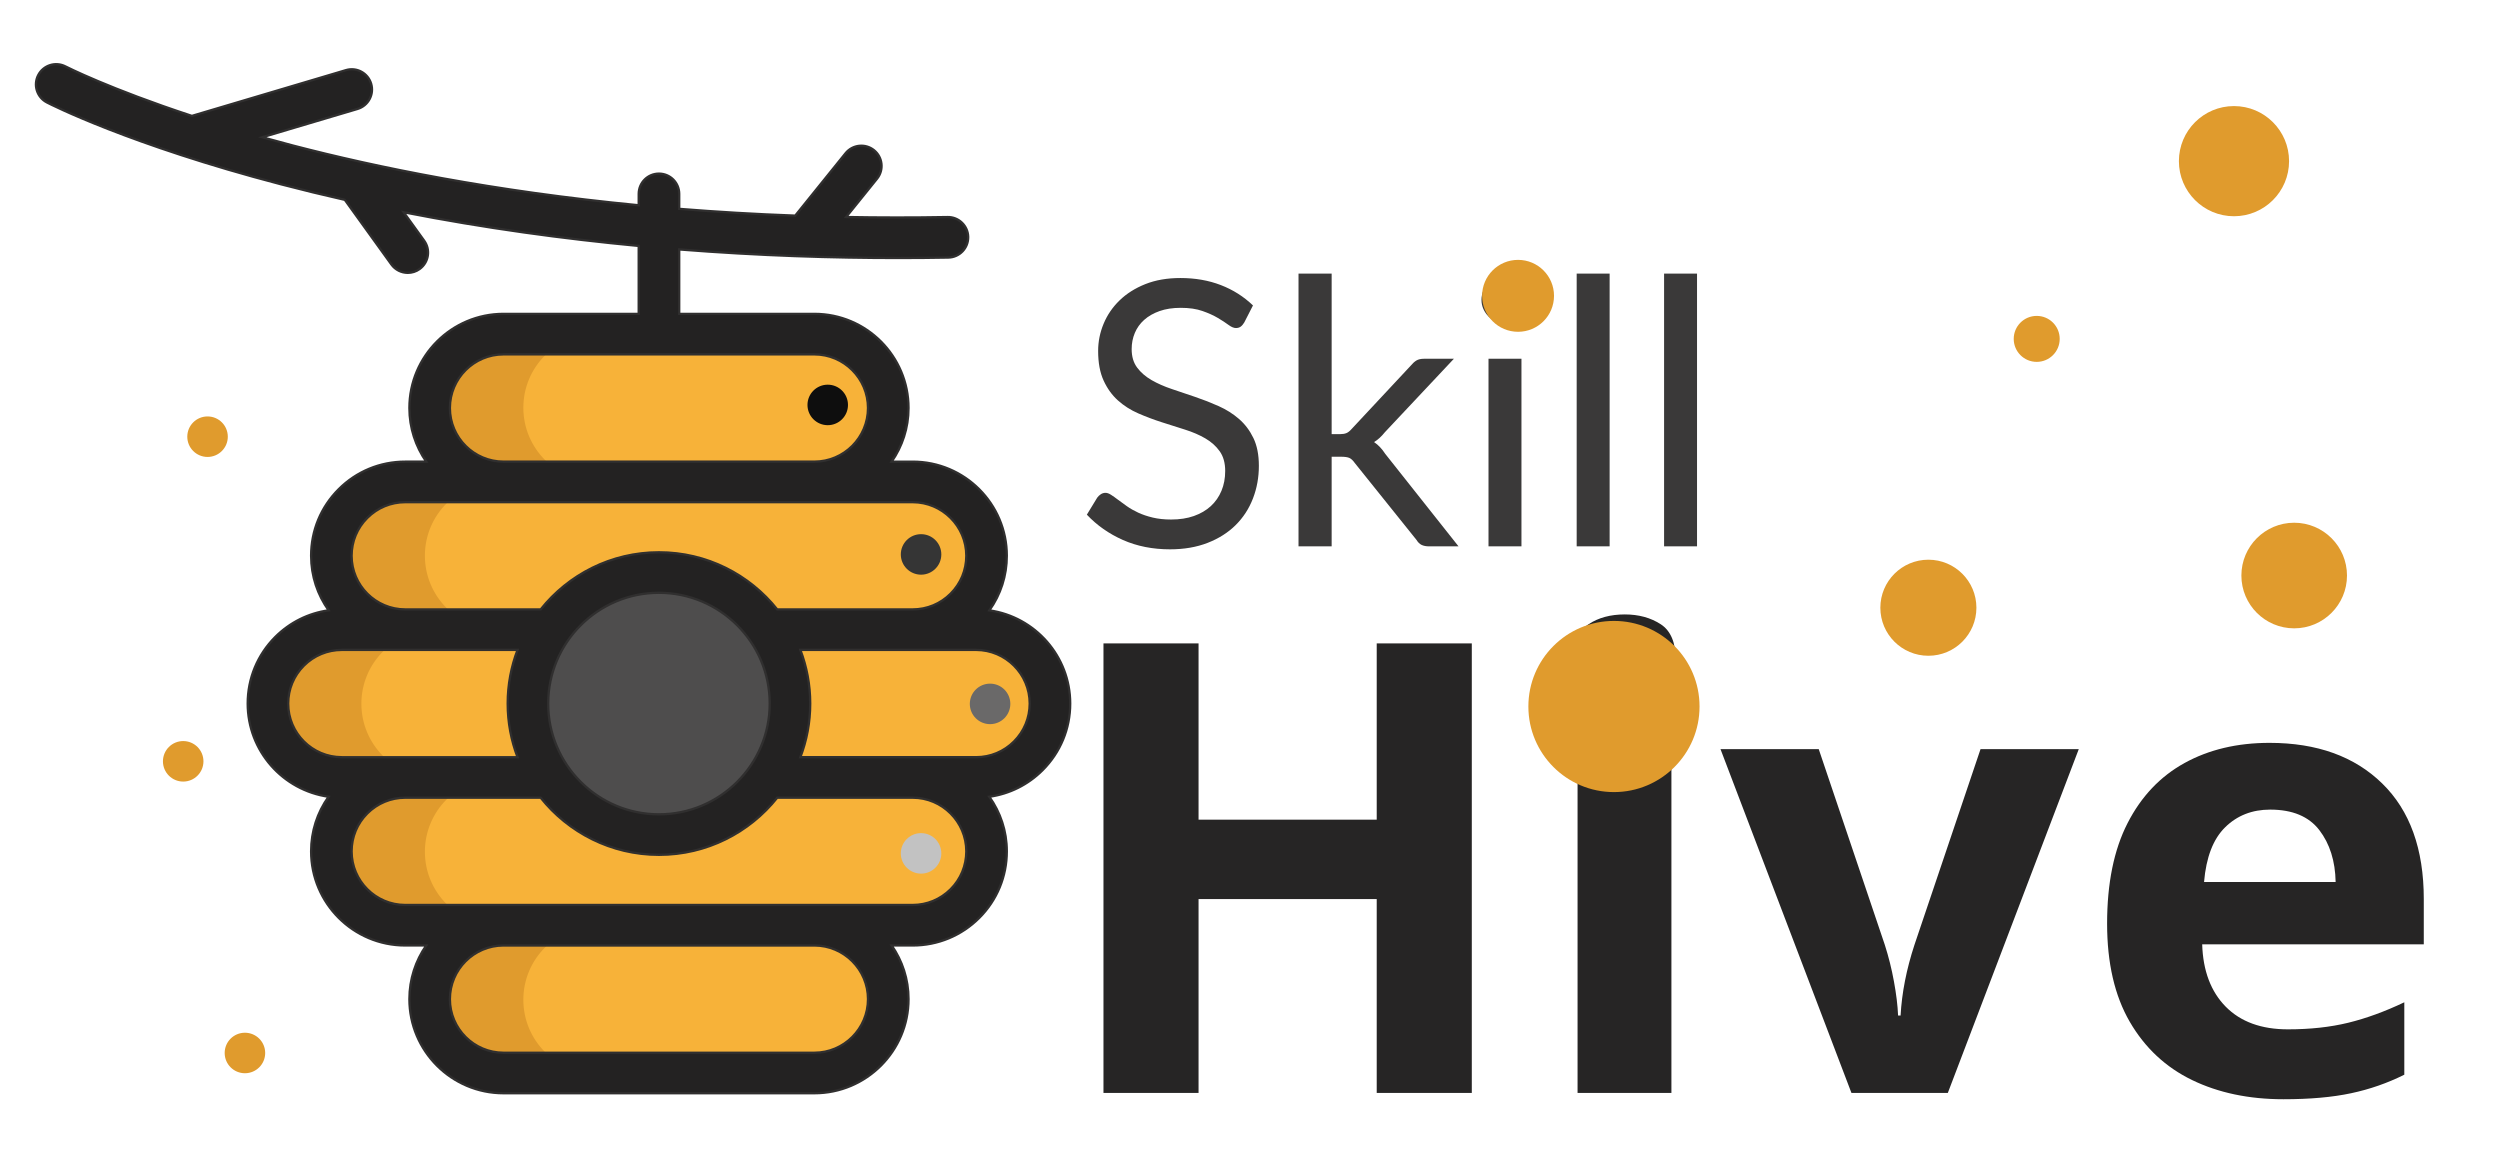
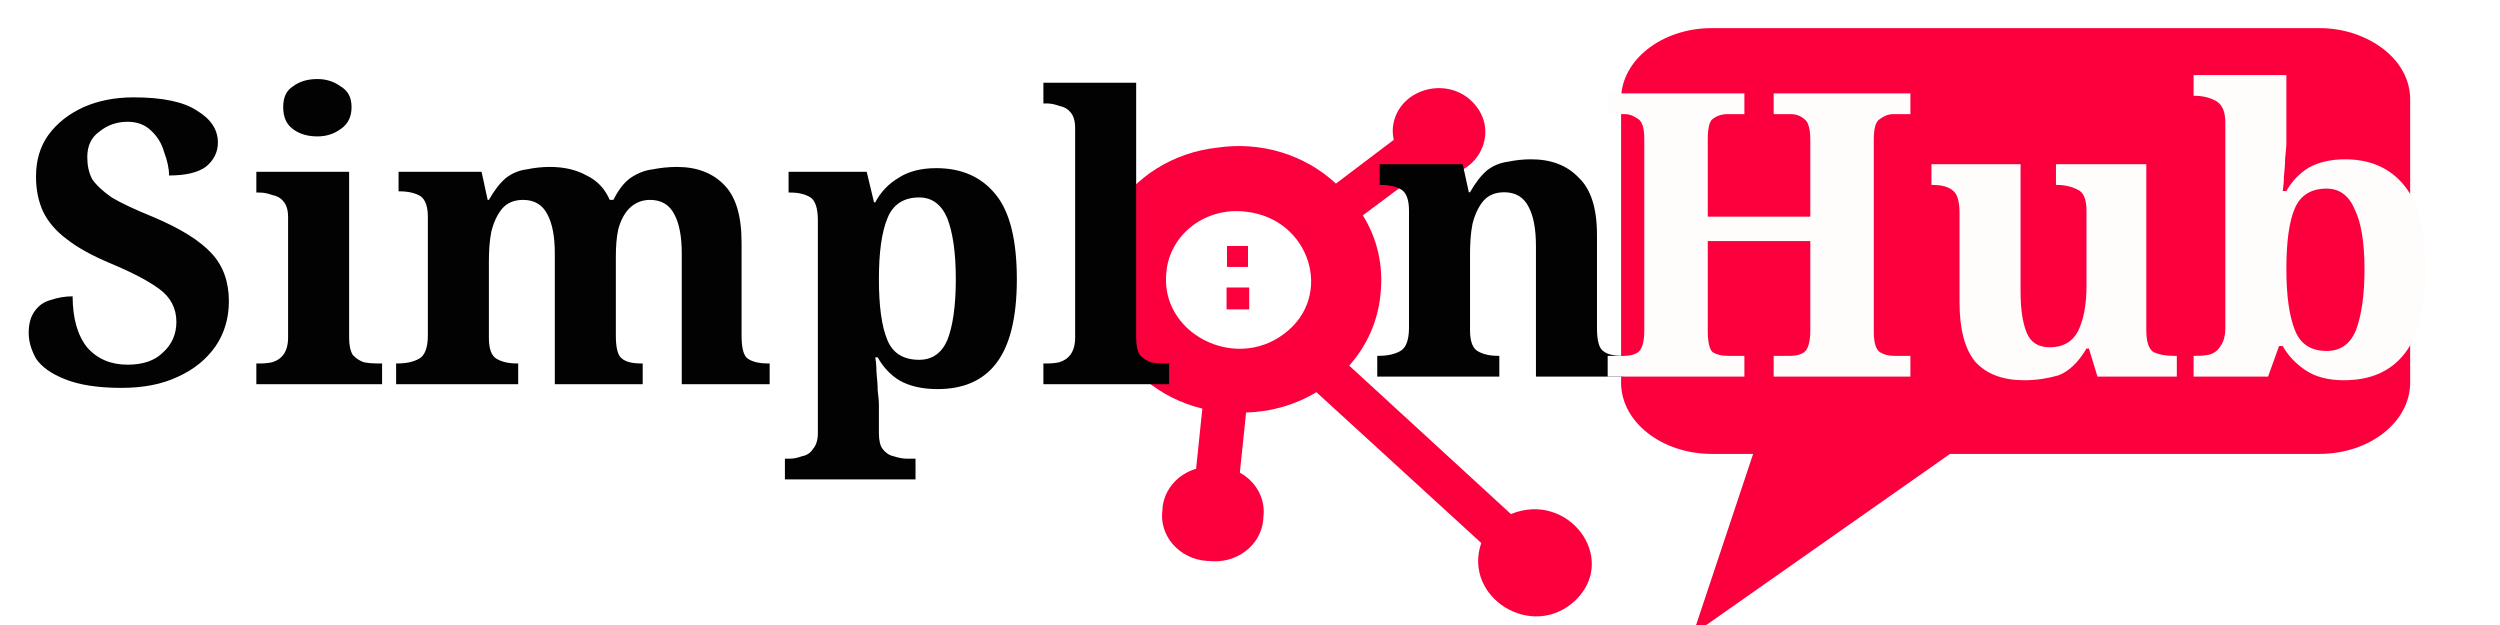
- <svg xmlns="http://www.w3.org/2000/svg" version="1.1" width="1080" height="500" viewBox="0 0 1080 500" xml:space="preserve">
-   <defs>
- </defs>
-   <rect x="0" y="0" width="100%" height="100%" fill="transparent" />
-   <g transform="matrix(1 0 0 1 540 250)" id="933a9e84-ca97-43a8-ac57-a04b323164f1">
-     <rect style="stroke: none; stroke-width: 1; stroke-dasharray: none; stroke-linecap: butt; stroke-dashoffset: 0; stroke-linejoin: miter; stroke-miterlimit: 4; fill: rgb(255,255,255); fill-rule: nonzero; opacity: 1; visibility: hidden;" vector-effect="non-scaling-stroke" x="-540" y="-250" rx="0" ry="0" width="1080" height="500" />
-   </g>
-   <g transform="matrix(Infinity NaN NaN Infinity 0 0)" id="6072a941-bad4-4592-a6ee-21f855f865d6">
- </g>
-   <g transform="matrix(1 0 0 1 610 185.77)" style="" id="9ae75648-01fd-4c53-9462-5cb52a2f65ac">
-     <text xml:space="preserve" font-family="Lato" font-size="160" font-style="normal" font-weight="400" style="stroke: none; stroke-width: 1; stroke-dasharray: none; stroke-linecap: butt; stroke-dashoffset: 0; stroke-linejoin: miter; stroke-miterlimit: 4; fill: rgb(58,57,57); fill-rule: nonzero; opacity: 1; white-space: pre;">
-       <tspan x="-145.76" y="50.26">Skill</tspan>
-     </text>
-   </g>
-   <g transform="matrix(1.36 0 0 1.36 724.15 386.7)" style="" id="e53262b7-0c8c-4e48-95c4-57b871421713">
-     <text xml:space="preserve" font-family="Alegreya" font-size="200" font-style="normal" font-weight="700" style="stroke: none; stroke-width: 1; stroke-dasharray: none; stroke-linecap: butt; stroke-dashoffset: 0; stroke-linejoin: miter; stroke-miterlimit: 4; fill: rgb(38,37,37); fill-rule: nonzero; opacity: 1; white-space: pre;">
-       <tspan x="-199.95" y="62.83">Hive</tspan>
-     </text>
-   </g>
-   <g transform="matrix(0.89 0 0 0.89 286.75 304.01)">
-     <path style="stroke: none; stroke-width: 1; stroke-dasharray: none; stroke-linecap: butt; stroke-dashoffset: 0; stroke-linejoin: miter; stroke-miterlimit: 4; fill: rgb(78,77,77); fill-rule: nonzero; opacity: 1;" vector-effect="non-scaling-stroke" transform=" translate(-302.41, -316.59)" d="M 354.926 280.71 C 361.914 290.923 366.005 303.274 366.005 316.582 C 366.005 329.89 361.914 342.24 354.926 352.454 L 354.913 352.454 C 343.467 369.197 324.22 380.184 302.404 380.184 C 280.587 380.184 261.34 369.197 249.895 352.454 C 242.907 342.241 238.816 329.89 238.816 316.582 C 238.816 303.274 242.907 290.924 249.895 280.71 C 261.341 263.967 280.588 252.993 302.404 252.993 C 324.221 252.993 343.468 263.967 354.913 280.71 L 354.926 280.71 z" stroke-linecap="round" />
-   </g>
-   <g transform="matrix(0.89 0 0 0.89 286.75 430.89)">
-     <path style="stroke: none; stroke-width: 1; stroke-dasharray: none; stroke-linecap: butt; stroke-dashoffset: 0; stroke-linejoin: miter; stroke-miterlimit: 4; fill: rgb(247,178,57); fill-rule: nonzero; opacity: 1;" vector-effect="non-scaling-stroke" transform=" translate(-302.41, -460.04)" d="M 378.303 424.183 C 397.904 424.419 413.716 440.388 413.716 460.041 C 413.716 469.953 409.704 478.908 403.214 485.398 C 396.711 491.888 387.743 495.9 377.844 495.9 L 226.963 495.9 C 207.165 495.9 191.105 479.852 191.105 460.042 C 191.105 450.13 195.117 441.162 201.607 434.672 C 207.992 428.287 216.789 424.301 226.505 424.183 L 378.303 424.183 z" stroke-linecap="round" />
-   </g>
-   <g transform="matrix(0.89 0 0 0.89 286.75 367.96)">
-     <path style="stroke: none; stroke-width: 1; stroke-dasharray: none; stroke-linecap: butt; stroke-dashoffset: 0; stroke-linejoin: miter; stroke-miterlimit: 4; fill: rgb(247,178,57); fill-rule: nonzero; opacity: 1;" vector-effect="non-scaling-stroke" transform=" translate(-302.41, -388.32)" d="M 461.426 388.312 C 461.426 398.224 457.414 407.179 450.924 413.669 C 444.421 420.159 435.453 424.184 425.554 424.184 L 378.302 424.184 C 378.145 424.171 378 424.171 377.843 424.171 L 226.963 424.171 C 226.806 424.171 226.661 424.171 226.504 424.184 L 179.265 424.184 C 159.454 424.184 143.393 408.123 143.393 388.312 C 143.393 378.4 147.405 369.445 153.908 362.955 C 160.398 356.465 169.366 352.453 179.265 352.453 L 249.894 352.453 C 261.34 369.196 280.587 380.183 302.403 380.183 C 324.22 380.183 343.467 369.196 354.912 352.453 L 354.925 352.453 L 425.554 352.453 C 445.365 352.453 461.426 368.514 461.426 388.312 z" stroke-linecap="round" />
-   </g>
-   <g transform="matrix(0.89 0 0 0.89 178.74 304.01)">
-     <path style="stroke: none; stroke-width: 1; stroke-dasharray: none; stroke-linecap: butt; stroke-dashoffset: 0; stroke-linejoin: miter; stroke-miterlimit: 4; fill: rgb(247,178,57); fill-rule: nonzero; opacity: 1;" vector-effect="non-scaling-stroke" transform=" translate(-181.25, -316.58)" d="M 179.265 280.71 L 249.894 280.71 C 242.906 290.923 238.815 303.274 238.815 316.582 C 238.815 329.89 242.906 342.24 249.894 352.454 L 179.265 352.454 L 148.48 352.454 C 128.669 352.454 112.608 336.38 112.608 316.582 C 112.608 306.67 116.633 297.715 123.11 291.225 C 129.613 284.735 138.568 280.71 148.48 280.71 L 179.265 280.71 z" stroke-linecap="round" />
-   </g>
-   <g transform="matrix(0.89 0 0 0.89 394.75 304.01)">
-     <path style="stroke: none; stroke-width: 1; stroke-dasharray: none; stroke-linecap: butt; stroke-dashoffset: 0; stroke-linejoin: miter; stroke-miterlimit: 4; fill: rgb(247,178,57); fill-rule: nonzero; opacity: 1;" vector-effect="non-scaling-stroke" transform=" translate(-423.56, -316.58)" d="M 492.198 316.582 C 492.198 326.494 488.186 335.449 481.696 341.939 C 475.206 348.429 466.238 352.454 456.326 352.454 L 425.555 352.454 L 354.926 352.454 C 361.914 342.241 366.005 329.89 366.005 316.582 C 366.005 303.274 361.914 290.924 354.926 280.71 L 425.555 280.71 L 456.326 280.71 C 476.15 280.71 492.198 296.771 492.198 316.582 z" stroke-linecap="round" />
-   </g>
-   <g transform="matrix(0.89 0 0 0.89 286.75 240.07)">
-     <path style="stroke: none; stroke-width: 1; stroke-dasharray: none; stroke-linecap: butt; stroke-dashoffset: 0; stroke-linejoin: miter; stroke-miterlimit: 4; fill: rgb(247,178,57); fill-rule: nonzero; opacity: 1;" vector-effect="non-scaling-stroke" transform=" translate(-302.41, -244.86)" d="M 461.426 244.852 C 461.426 254.764 457.414 263.732 450.924 270.209 C 444.421 276.712 435.453 280.711 425.554 280.711 L 354.925 280.711 L 354.912 280.711 C 343.466 263.968 324.219 252.994 302.403 252.994 C 280.586 252.994 261.339 263.968 249.894 280.711 L 179.265 280.711 C 159.454 280.711 143.393 264.676 143.393 244.853 C 143.393 234.941 147.405 225.986 153.908 219.51 C 160.398 213.007 169.366 209.008 179.265 209.008 L 425.554 209.008 C 445.365 209.006 461.426 225.041 461.426 244.852 z" stroke-linecap="round" />
-   </g>
-   <g transform="matrix(0.89 0 0 0.89 286.75 176.13)">
-     <path style="stroke: none; stroke-width: 1; stroke-dasharray: none; stroke-linecap: butt; stroke-dashoffset: 0; stroke-linejoin: miter; stroke-miterlimit: 4; fill: rgb(247,178,57); fill-rule: nonzero; opacity: 1;" vector-effect="non-scaling-stroke" transform=" translate(-302.41, -173.13)" d="M 377.844 137.263 C 397.655 137.263 413.716 153.324 413.716 173.121 C 413.716 183.033 409.704 192.001 403.214 198.491 C 396.711 204.981 387.743 208.993 377.844 208.993 L 226.963 208.993 C 207.165 208.993 191.105 192.932 191.105 173.121 C 191.105 163.222 195.117 154.254 201.607 147.764 C 208.097 141.274 217.065 137.262 226.964 137.262 L 377.844 137.262 z" stroke-linecap="round" />
-   </g>
-   <g transform="matrix(0.89 0 0 0.89 222.79 176.13)">
-     <path style="stroke: none; stroke-width: 1; stroke-dasharray: none; stroke-linecap: butt; stroke-dashoffset: 0; stroke-linejoin: miter; stroke-miterlimit: 4; fill: rgb(224,155,45); fill-rule: nonzero; opacity: 1;" vector-effect="non-scaling-stroke" transform=" translate(-230.67, -173.13)" d="M 234.371 173.122 C 234.371 163.223 238.383 154.255 244.873 147.765 C 251.363 141.275 260.331 137.263 270.23 137.263 L 226.964 137.263 C 217.065 137.263 208.097 141.275 201.607 147.765 C 195.117 154.255 191.105 163.223 191.105 173.122 C 191.105 192.933 207.166 208.994 226.963 208.994 L 270.229 208.994 C 250.432 208.992 234.371 192.931 234.371 173.122 z" stroke-linecap="round" />
-   </g>
-   <g transform="matrix(0.89 0 0 0.89 180.26 240.07)">
-     <path style="stroke: none; stroke-width: 1; stroke-dasharray: none; stroke-linecap: butt; stroke-dashoffset: 0; stroke-linejoin: miter; stroke-miterlimit: 4; fill: rgb(224,155,45); fill-rule: nonzero; opacity: 1;" vector-effect="non-scaling-stroke" transform=" translate(-182.96, -244.86)" d="M 186.66 244.852 C 186.66 234.953 190.672 225.985 197.162 219.495 C 203.652 213.005 212.62 208.993 222.519 208.993 L 179.253 208.993 C 169.354 208.993 160.386 213.005 153.896 219.495 C 147.406 225.985 143.394 234.953 143.394 244.852 C 143.394 264.663 159.455 280.724 179.252 280.724 L 222.518 280.724 C 202.721 280.722 186.66 264.661 186.66 244.852 z" stroke-linecap="round" />
-   </g>
-   <g transform="matrix(0.89 0 0 0.89 152.82 304.01)">
-     <path style="stroke: none; stroke-width: 1; stroke-dasharray: none; stroke-linecap: butt; stroke-dashoffset: 0; stroke-linejoin: miter; stroke-miterlimit: 4; fill: rgb(224,155,45); fill-rule: nonzero; opacity: 1;" vector-effect="non-scaling-stroke" transform=" translate(-152.17, -316.59)" d="M 155.875 316.582 C 155.875 306.683 159.887 297.715 166.377 291.225 C 172.867 284.735 181.835 280.723 191.734 280.723 L 148.468 280.723 C 138.569 280.723 129.601 284.735 123.111 291.225 C 116.621 297.715 112.609 306.683 112.609 316.582 C 112.609 336.393 128.67 352.454 148.467 352.454 L 191.733 352.454 C 171.936 352.452 155.875 336.391 155.875 316.582 z" stroke-linecap="round" />
-   </g>
-   <g transform="matrix(0.89 0 0 0.89 180.26 367.96)">
-     <path style="stroke: none; stroke-width: 1; stroke-dasharray: none; stroke-linecap: butt; stroke-dashoffset: 0; stroke-linejoin: miter; stroke-miterlimit: 4; fill: rgb(224,155,45); fill-rule: nonzero; opacity: 1;" vector-effect="non-scaling-stroke" transform=" translate(-182.96, -388.32)" d="M 186.66 388.312 C 186.66 378.413 190.672 369.445 197.162 362.955 C 203.652 356.465 212.62 352.453 222.519 352.453 L 179.253 352.453 C 169.354 352.453 160.386 356.465 153.896 362.955 C 147.406 369.445 143.394 378.413 143.394 388.312 C 143.394 408.123 159.455 424.184 179.252 424.184 L 222.518 424.184 C 202.721 424.182 186.66 408.121 186.66 388.312 z" stroke-linecap="round" />
-   </g>
-   <g transform="matrix(0.89 0 0 0.89 222.79 431.9)">
-     <path style="stroke: none; stroke-width: 1; stroke-dasharray: none; stroke-linecap: butt; stroke-dashoffset: 0; stroke-linejoin: miter; stroke-miterlimit: 4; fill: rgb(224,155,45); fill-rule: nonzero; opacity: 1;" vector-effect="non-scaling-stroke" transform=" translate(-230.67, -460.05)" d="M 234.371 460.042 C 234.371 450.143 238.383 441.175 244.873 434.685 C 251.363 428.195 260.331 424.183 270.23 424.183 L 226.964 424.183 C 217.065 424.183 208.097 428.195 201.607 434.685 C 195.117 441.175 191.105 450.143 191.105 460.042 C 191.105 479.853 207.166 495.914 226.963 495.914 L 270.229 495.914 C 250.432 495.912 234.371 479.851 234.371 460.042 z" stroke-linecap="round" />
-   </g>
-   <g transform="matrix(0.89 0 0 0.89 357.58 174.93)">
-     <circle style="stroke: none; stroke-width: 1; stroke-dasharray: none; stroke-linecap: butt; stroke-dashoffset: 0; stroke-linejoin: miter; stroke-miterlimit: 4; fill: rgb(14,14,14); fill-rule: nonzero; opacity: 1;" vector-effect="non-scaling-stroke" cx="0" cy="0" r="9.833" />
-   </g>
-   <g transform="matrix(0.89 0 0 0.89 397.9 239.51)">
-     <circle style="stroke: none; stroke-width: 1; stroke-dasharray: none; stroke-linecap: butt; stroke-dashoffset: 0; stroke-linejoin: miter; stroke-miterlimit: 4; fill: rgb(53,53,53); fill-rule: nonzero; opacity: 1;" vector-effect="non-scaling-stroke" cx="0" cy="0" r="9.833" />
-   </g>
-   <g transform="matrix(0.89 0 0 0.89 427.71 304.08)">
-     <circle style="stroke: none; stroke-width: 1; stroke-dasharray: none; stroke-linecap: butt; stroke-dashoffset: 0; stroke-linejoin: miter; stroke-miterlimit: 4; fill: rgb(106,105,105); fill-rule: nonzero; opacity: 1;" vector-effect="non-scaling-stroke" cx="0" cy="0" r="9.833" />
-   </g>
-   <g transform="matrix(0.89 0 0 0.89 397.9 368.66)">
-     <circle style="stroke: none; stroke-width: 1; stroke-dasharray: none; stroke-linecap: butt; stroke-dashoffset: 0; stroke-linejoin: miter; stroke-miterlimit: 4; fill: rgb(194,194,194); fill-rule: nonzero; opacity: 1;" vector-effect="non-scaling-stroke" cx="0" cy="0" r="9.833" />
-   </g>
-   <g transform="matrix(0.89 0 0 0.89 105.81 454.89)">
-     <circle style="stroke: none; stroke-width: 1; stroke-dasharray: none; stroke-linecap: butt; stroke-dashoffset: 0; stroke-linejoin: miter; stroke-miterlimit: 4; fill: rgb(224,155,45); fill-rule: nonzero; opacity: 1;" vector-effect="non-scaling-stroke" cx="0" cy="0" r="9.833" />
-   </g>
-   <g transform="matrix(2.32 0 0 2.32 991.09 248.63)">
-     <circle style="stroke: none; stroke-width: 1; stroke-dasharray: none; stroke-linecap: butt; stroke-dashoffset: 0; stroke-linejoin: miter; stroke-miterlimit: 4; fill: rgb(224,155,45); fill-rule: nonzero; opacity: 1;" vector-effect="non-scaling-stroke" cx="0" cy="0" r="9.833" />
-   </g>
-   <g transform="matrix(0.89 0 0 0.89 89.66 188.65)">
-     <circle style="stroke: none; stroke-width: 1; stroke-dasharray: none; stroke-linecap: butt; stroke-dashoffset: 0; stroke-linejoin: miter; stroke-miterlimit: 4; fill: rgb(224,155,45); fill-rule: nonzero; opacity: 1;" vector-effect="non-scaling-stroke" cx="0" cy="0" r="9.833" />
-   </g>
-   <g transform="matrix(0.89 0 0 0.89 79.14 328.89)">
-     <circle style="stroke: none; stroke-width: 1; stroke-dasharray: none; stroke-linecap: butt; stroke-dashoffset: 0; stroke-linejoin: miter; stroke-miterlimit: 4; fill: rgb(224,155,45); fill-rule: nonzero; opacity: 1;" vector-effect="non-scaling-stroke" cx="0" cy="0" r="9.833" />
-   </g>
-   <g transform="matrix(0.89 0 0 0.89 238.93 250)">
-     <path style="stroke: rgb(48,47,47); stroke-width: 1; stroke-dasharray: none; stroke-linecap: butt; stroke-dashoffset: 0; stroke-linejoin: miter; stroke-miterlimit: 4; fill: rgb(35,34,34); fill-rule: nonzero; opacity: 1;" vector-effect="non-scaling-stroke" transform=" translate(-251.02, -255.98)" d="M 502.031 316.581 C 502.031 293.579 484.945 274.5 462.799 271.348 C 468.29 263.672 471.262 254.496 471.262 244.849 C 471.262 219.66 450.76 199.166 425.562 199.166 L 415.37 199.166 C 420.517 191.771 423.546 182.8 423.546 173.128 C 423.546 147.93 403.046 127.431 377.849 127.431 L 312.244 127.431 L 312.244 96.161 C 351.24 99.236 387.338 100.315 418.681 100.315 C 427.089 100.315 435.161 100.238 442.854 100.101 C 448.285 100.004 452.607 95.525 452.512 90.095 C 452.416 84.664 447.905 80.334 442.506 80.437 C 425.611 80.736 409.209 80.71 393.281 80.42 L 408.288 61.817 C 411.698 57.59 411.035 51.399 406.808 47.99 C 402.577 44.579 396.391 45.242 392.98 49.469 L 368.56 79.744 C 348.972 79.024 330.196 77.898 312.247 76.452 L 312.247 69.187 C 312.247 63.756 307.846 59.354 302.414 59.354 C 296.982 59.354 292.581 63.757 292.581 69.187 L 292.581 74.712 C 221.919 67.893 165.289 56.288 124.737 45.718 C 119.605 44.381 114.664 43.039 109.876 41.701 L 156.096 27.967 C 161.302 26.42 164.268 20.946 162.722 15.74 C 161.175 10.535 155.7 7.571 150.496 9.115 L 75.703 31.338 C 35.723 18.201 14.619 7.47 14.339 7.326 C 9.512 4.84 3.586 6.732 1.097 11.558 C -1.392 16.384 0.5 22.315 5.326 24.805 C 6.931 25.634 45.476 45.313 118.959 64.536 C 129.294 67.241 139.624 69.75 149.924 72.081 L 172.523 103.438 C 174.445 106.105 177.454 107.522 180.508 107.522 C 182.501 107.522 184.511 106.919 186.249 105.665 C 190.654 102.49 191.652 96.344 188.477 91.938 L 178.507 78.105 C 217.773 85.812 256.251 91.03 292.578 94.457 L 292.578 127.428 L 226.972 127.428 C 201.774 127.428 181.275 147.928 181.275 173.125 C 181.275 182.797 184.304 191.77 189.451 199.163 L 179.269 199.163 C 167.06 199.163 155.585 203.916 146.964 212.537 C 138.327 221.151 133.57 232.624 133.57 244.845 C 133.57 254.714 136.724 263.853 142.063 271.33 C 132.307 272.696 123.283 277.164 116.157 284.271 C 107.533 292.919 102.783 304.392 102.783 316.576 C 102.783 339.587 119.88 358.67 142.036 361.813 C 136.544 369.497 133.57 378.671 133.57 388.308 C 133.57 413.506 154.07 434.006 179.268 434.006 L 189.443 434.006 C 184.301 441.398 181.275 450.367 181.275 460.035 C 181.275 485.233 201.775 505.732 226.972 505.732 L 377.849 505.732 C 403.047 505.732 423.546 485.232 423.546 460.035 C 423.546 450.367 420.52 441.399 415.378 434.006 L 425.563 434.006 C 437.75 434.006 449.223 429.256 457.876 420.622 C 466.508 411.991 471.262 400.515 471.262 388.307 C 471.262 378.438 468.107 369.299 462.767 361.82 C 472.533 360.453 481.552 355.984 488.647 348.889 C 497.278 340.264 502.031 328.788 502.031 316.581 z M 226.97 147.096 L 377.847 147.096 C 392.201 147.096 403.877 158.774 403.877 173.126 C 403.877 187.479 392.2 199.157 377.847 199.157 L 226.97 199.157 C 212.616 199.157 200.939 187.48 200.939 173.126 C 200.939 158.772 212.616 147.096 226.97 147.096 z M 160.858 226.457 C 165.773 221.54 172.31 218.833 179.266 218.833 L 425.56 218.833 C 439.915 218.833 451.593 230.503 451.593 244.849 C 451.593 251.816 448.888 258.351 443.968 263.258 C 439.053 268.175 432.516 270.882 425.56 270.882 L 359.816 270.882 C 346.351 254.003 325.629 243.158 302.408 243.158 C 279.187 243.158 258.465 254.003 245 270.882 L 179.264 270.882 C 164.91 270.882 153.232 259.204 153.232 244.849 C 153.234 237.891 155.937 231.363 160.858 226.457 z M 302.409 370.345 C 272.765 370.345 248.648 346.227 248.648 316.585 C 248.648 286.943 272.766 262.825 302.409 262.825 C 332.052 262.825 356.169 286.943 356.169 316.585 C 356.169 346.227 332.051 370.345 302.409 370.345 z M 122.445 316.581 C 122.445 309.64 125.155 303.099 130.06 298.182 C 134.996 293.26 141.537 290.549 148.478 290.549 L 233.766 290.549 C 230.684 298.646 228.982 307.419 228.982 316.585 C 228.982 325.748 230.684 334.518 233.765 342.616 L 148.48 342.616 C 134.123 342.614 122.445 330.936 122.445 316.581 z M 403.878 460.041 C 403.878 474.395 392.201 486.072 377.848 486.072 L 226.97 486.072 C 212.616 486.072 200.939 474.394 200.939 460.041 C 200.939 445.7 212.596 434.034 226.933 434.012 L 377.886 434.012 C 392.221 434.032 403.878 445.7 403.878 460.041 z M 443.978 406.712 C 439.043 411.634 432.503 414.345 425.561 414.345 L 179.265 414.345 C 164.911 414.345 153.233 402.667 153.233 388.313 C 153.233 381.358 155.94 374.821 160.849 369.913 C 165.784 364.991 172.324 362.28 179.266 362.28 L 244.996 362.28 C 258.461 379.162 279.185 390.011 302.409 390.011 C 325.633 390.011 346.356 379.163 359.821 362.28 L 425.562 362.28 C 439.917 362.28 451.595 373.958 451.595 388.312 C 451.594 395.267 448.887 401.804 443.978 406.712 z M 474.739 334.99 C 469.824 339.907 463.287 342.614 456.331 342.614 L 371.052 342.614 C 374.132 334.518 375.835 325.748 375.835 316.583 C 375.835 307.417 374.132 298.645 371.051 290.547 L 456.333 290.547 C 470.687 290.547 482.365 302.225 482.365 316.579 C 482.364 323.535 479.656 330.073 474.739 334.99 z" stroke-linecap="round" />
-   </g>
-   <g transform="matrix(3.76 0 0 3.76 697.23 305.21)">
-     <circle style="stroke: none; stroke-width: 1; stroke-dasharray: none; stroke-linecap: butt; stroke-dashoffset: 0; stroke-linejoin: miter; stroke-miterlimit: 4; fill: rgb(224,155,45); fill-rule: nonzero; opacity: 1;" vector-effect="non-scaling-stroke" cx="0" cy="0" r="9.833" />
-   </g>
-   <g transform="matrix(NaN NaN NaN NaN 0 0)">
-     <g style="">
- </g>
-   </g>
-   <g transform="matrix(1.58 0 0 1.58 655.8 127.8)">
-     <circle style="stroke: none; stroke-width: 1; stroke-dasharray: none; stroke-linecap: butt; stroke-dashoffset: 0; stroke-linejoin: miter; stroke-miterlimit: 4; fill: rgb(224,155,45); fill-rule: nonzero; opacity: 1;" vector-effect="non-scaling-stroke" cx="0" cy="0" r="9.833" />
-   </g>
-   <g transform="matrix(2.11 0 0 2.11 833.06 262.54)">
-     <circle style="stroke: none; stroke-width: 1; stroke-dasharray: none; stroke-linecap: butt; stroke-dashoffset: 0; stroke-linejoin: miter; stroke-miterlimit: 4; fill: rgb(224,155,45); fill-rule: nonzero; opacity: 1;" vector-effect="non-scaling-stroke" cx="0" cy="0" r="9.833" />
-   </g>
-   <g transform="matrix(1.01 0 0 1.01 879.86 146.4)">
-     <circle style="stroke: none; stroke-width: 1; stroke-dasharray: none; stroke-linecap: butt; stroke-dashoffset: 0; stroke-linejoin: miter; stroke-miterlimit: 4; fill: rgb(224,155,45); fill-rule: nonzero; opacity: 1;" vector-effect="non-scaling-stroke" cx="0" cy="0" r="9.833" />
-   </g>
-   <g transform="matrix(2.42 0 0 2.42 965.08 69.62)">
-     <circle style="stroke: none; stroke-width: 1; stroke-dasharray: none; stroke-linecap: butt; stroke-dashoffset: 0; stroke-linejoin: miter; stroke-miterlimit: 4; fill: rgb(224,155,45); fill-rule: nonzero; opacity: 1;" vector-effect="non-scaling-stroke" cx="0" cy="0" r="9.833" />
+ <svg xmlns="http://www.w3.org/2000/svg" width="32" height="8">
+   <g class="layer">
+     <path d="m15.39,5.23l-0.08,0.77a-0.62,-0.58 0 0 0 -0.43,0.5l0,0.02a-0.62,-0.58 0 0 0 0.57,0.66l0.02,0a-0.62,-0.58 0 0 0 0.7,-0.53l0,-0.02a-0.62,-0.58 0 0 0 -0.3,-0.58l0,0l0.08,-0.77a-1.75,-1.64 0 0 0 0.9,-0.26l0,0l2.11,1.93c-0.24,0.7 0.66,1.26 1.21,0.73c0.55,-0.54 -0.1,-1.4 -0.83,-1.1l0,0l-2.07,-1.9a-1.74,-1.64 0 0 0 0.4,-0.91c0.04,-0.37 -0.04,-0.72 -0.23,-1.02l0,0.01l0.75,-0.56c0.05,0.02 0.11,0.04 0.17,0.04l0,0c0.52,0.06 0.85,-0.51 0.52,-0.9c-0.33,-0.39 -0.99,-0.21 -1.05,0.28a-0.58,-0.55 0 0 0 0.01,0.17l0,0l-0.74,0.56a-1.76,-1.65 0 0 0 -1.52,-0.46a-1.76,-1.65 0 0 0 -1.39,2.34a-1.76,-1.65 0 0 0 1.2,1l0.01,0l0,0zm0.56,-2.52c0.82,0.09 1.13,1.08 0.49,1.56c-0.64,0.49 -1.6,-0.01 -1.51,-0.79l0,0a-0.9,-0.85 0 0 1 1.02,-0.77l0,0z" fill="#fc003e" id="svg_1" />
+     <text fill="#020202" font-family="Serif" font-size="5.08" font-weight="bold" id="svg_2" stroke-width="0" style="cursor: move;" text-anchor="middle" transform="matrix(1 0 0 1 0 0)" x="7.63" xml:space="preserve" y="4.92">Simpl</text>
+     <path d="m20.75,1.27l0,0c0,-0.5 0.52,-0.91 1.16,-0.91l0.53,0l0,0l2.52,0l4.73,0c0.31,0 0.6,0.1 0.82,0.27c0.22,0.17 0.34,0.4 0.34,0.64l0,2.27l0,0l0,1.36l0,0c0,0.5 -0.52,0.91 -1.16,0.91l-4.73,0l-3.29,2.31l0.77,-2.31l-0.53,0c-0.64,0 -1.16,-0.41 -1.16,-0.91l0,0l0,-1.36l0,0z" fill="#fc003e" id="svg_4" />
+     <text fill="#020202" font-family="Serif" font-size="5.08" font-weight="bold" id="svg_3" stroke-width="0" style="cursor: move;" text-anchor="middle" transform="matrix(1 0 0 1 0 0)" x="19.23" xml:space="preserve" y="4.82">n</text>
+     <text fill="#fffcfc" font-family="Serif" font-size="5.08" font-weight="bold" id="svg_5" stroke-width="0" style="cursor: move;" text-anchor="middle" x="25.86" xml:space="preserve" y="4.82">Hub</text>
+     <path d="m15.71,3.41l0,-0.26l0.26,0l0,0.26l-0.26,0z" fill="#fc003e" id="svg_6" />
+     <path d="m15.71,3.41l0,-0.26l0.26,0l0,0.26l-0.26,0z" fill="#fc003e" id="svg_7" />
+     <path d="m15.71,3.41l0,-0.26l0.26,0l0,0.26l-0.26,0z" fill="#fc003e" id="svg_8" />
+     <path d="m15.71,3.41l0,-0.26l0.26,0l0,0.26l-0.26,0z" fill="#fc003e" id="svg_9" />
+     <path d="m15.71,3.41l0,-0.26l0.26,0l0,0.26l-0.26,0z" fill="#fc003e" id="svg_10" />
+     <path d="m15.71,3.41l0,-0.26l0.26,0l0,0.26l-0.26,0z" fill="#fc003e" id="svg_11" />
+     <path d="m15.7,3.96l0,-0.28l0.29,0l0,0.28l-0.29,0z" fill="#fc003e" id="svg_12" />
  </g>
</svg>
